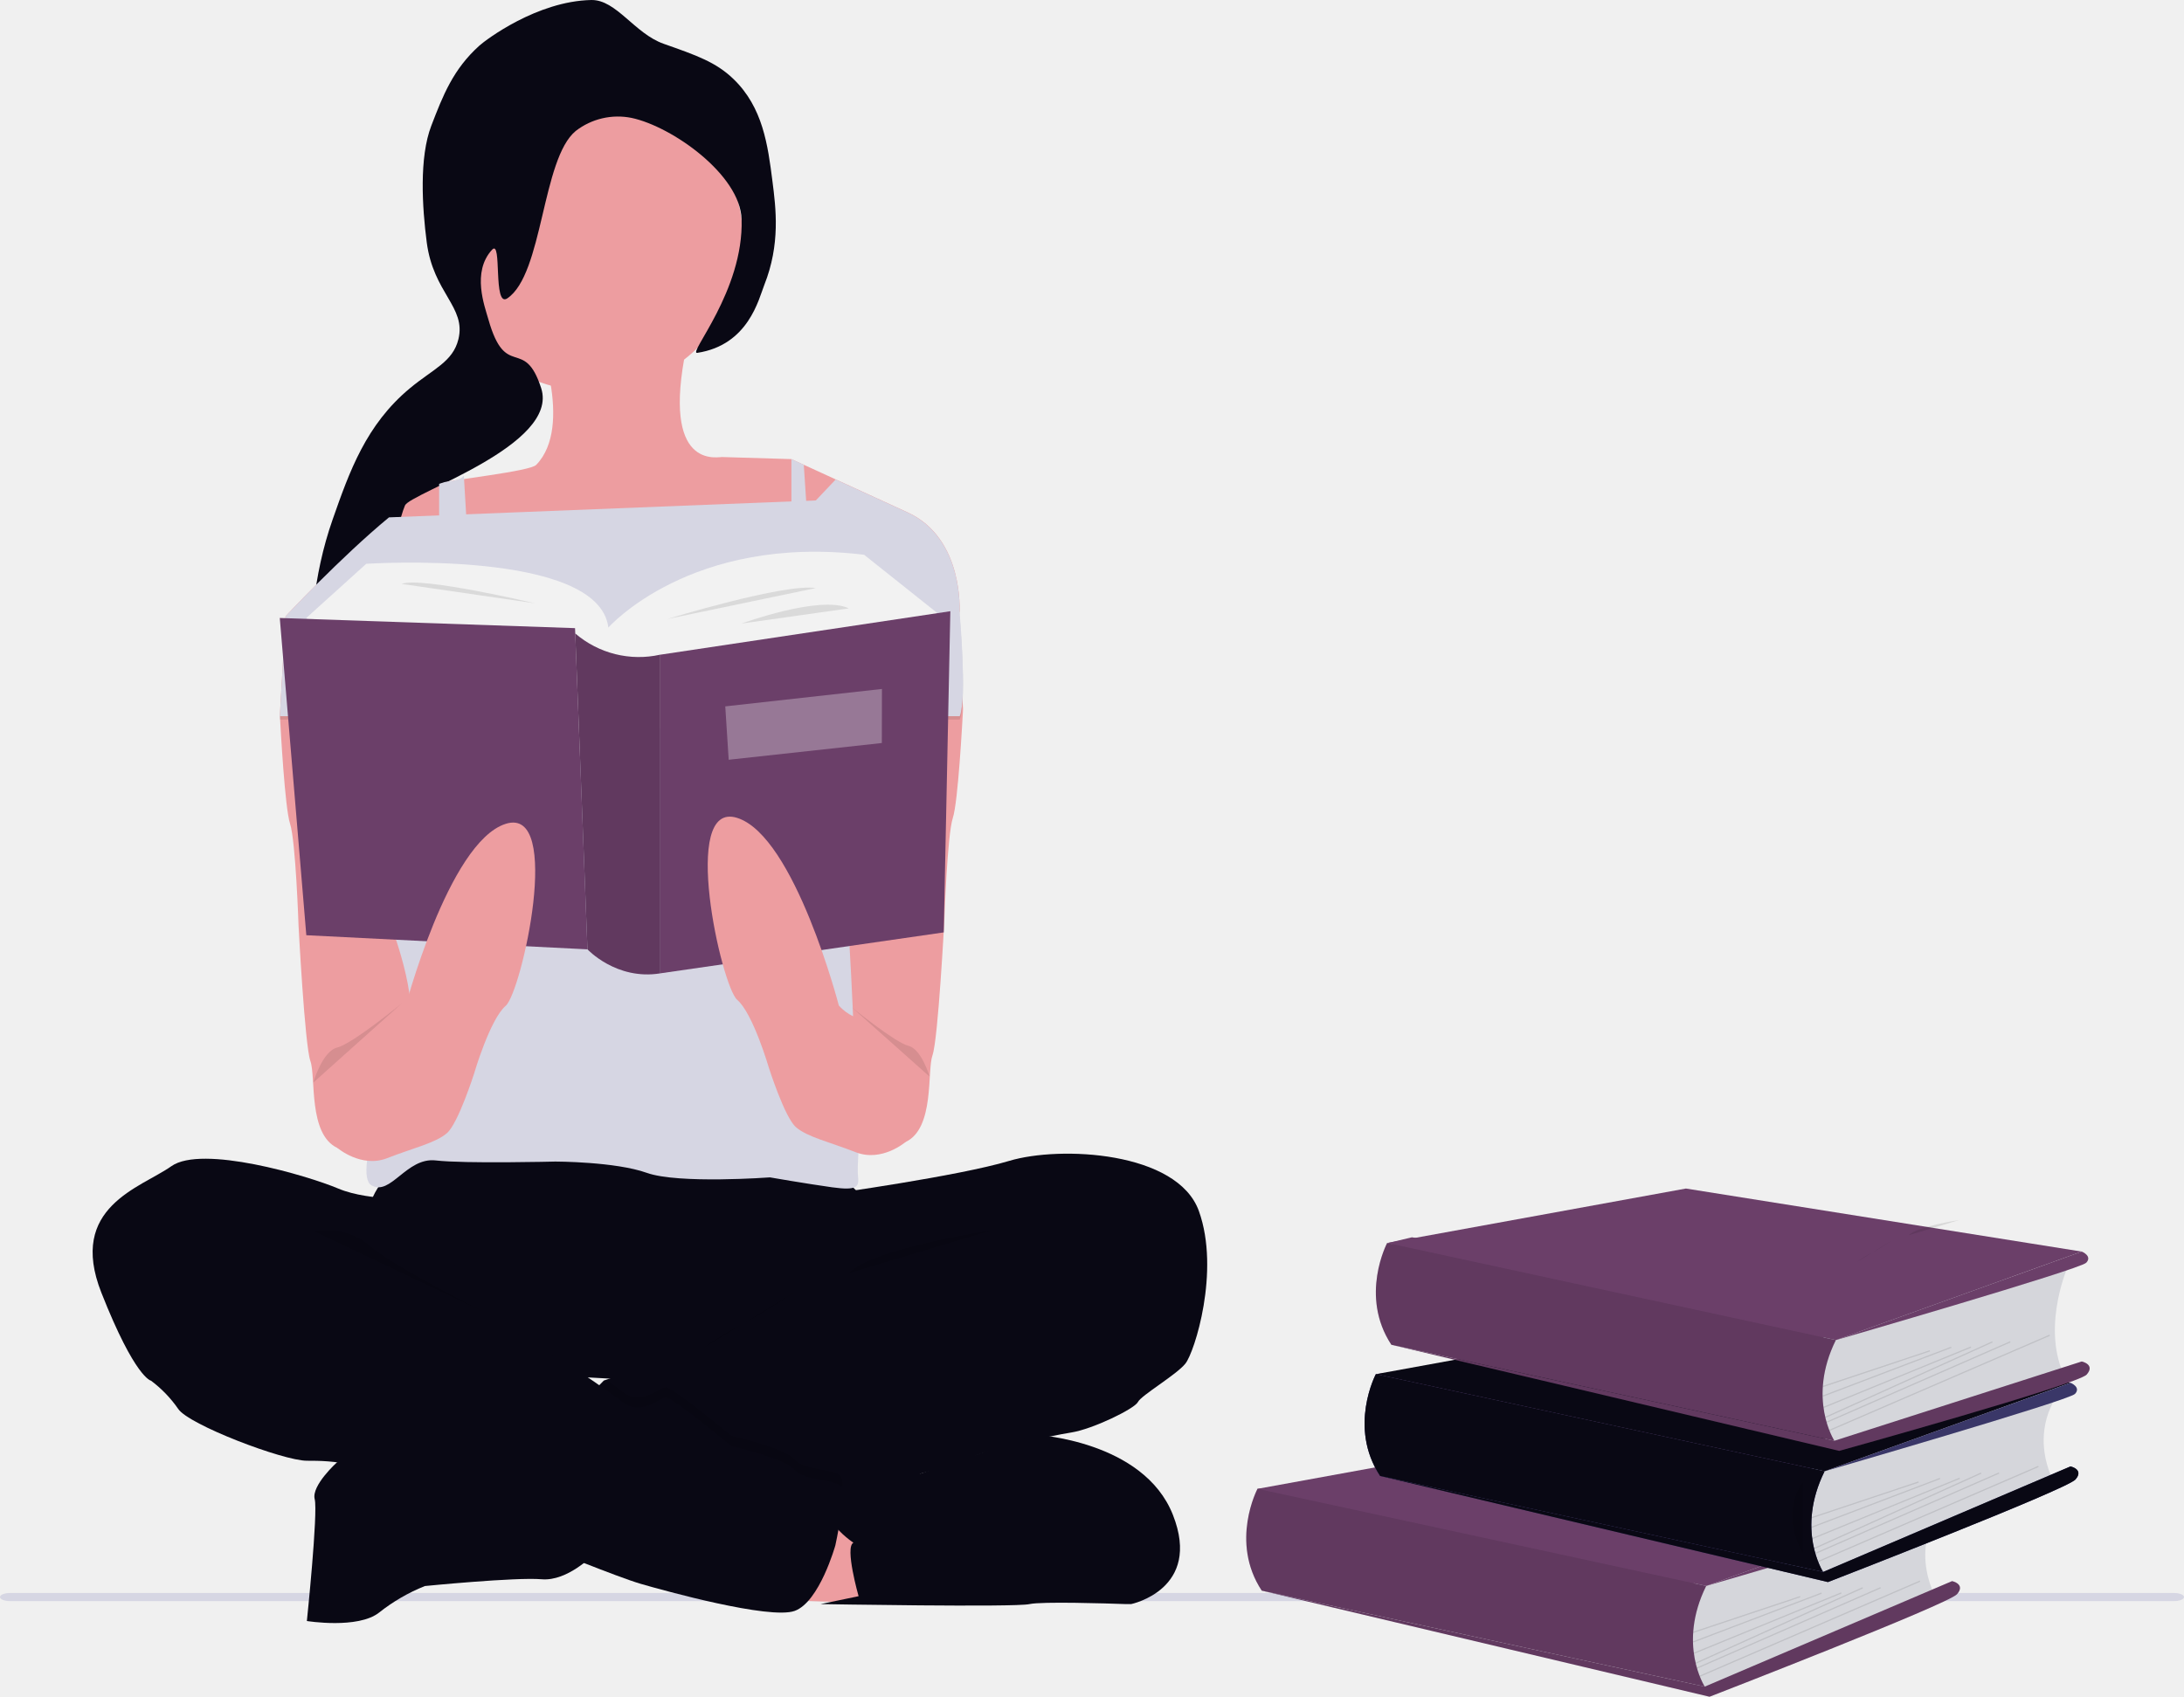
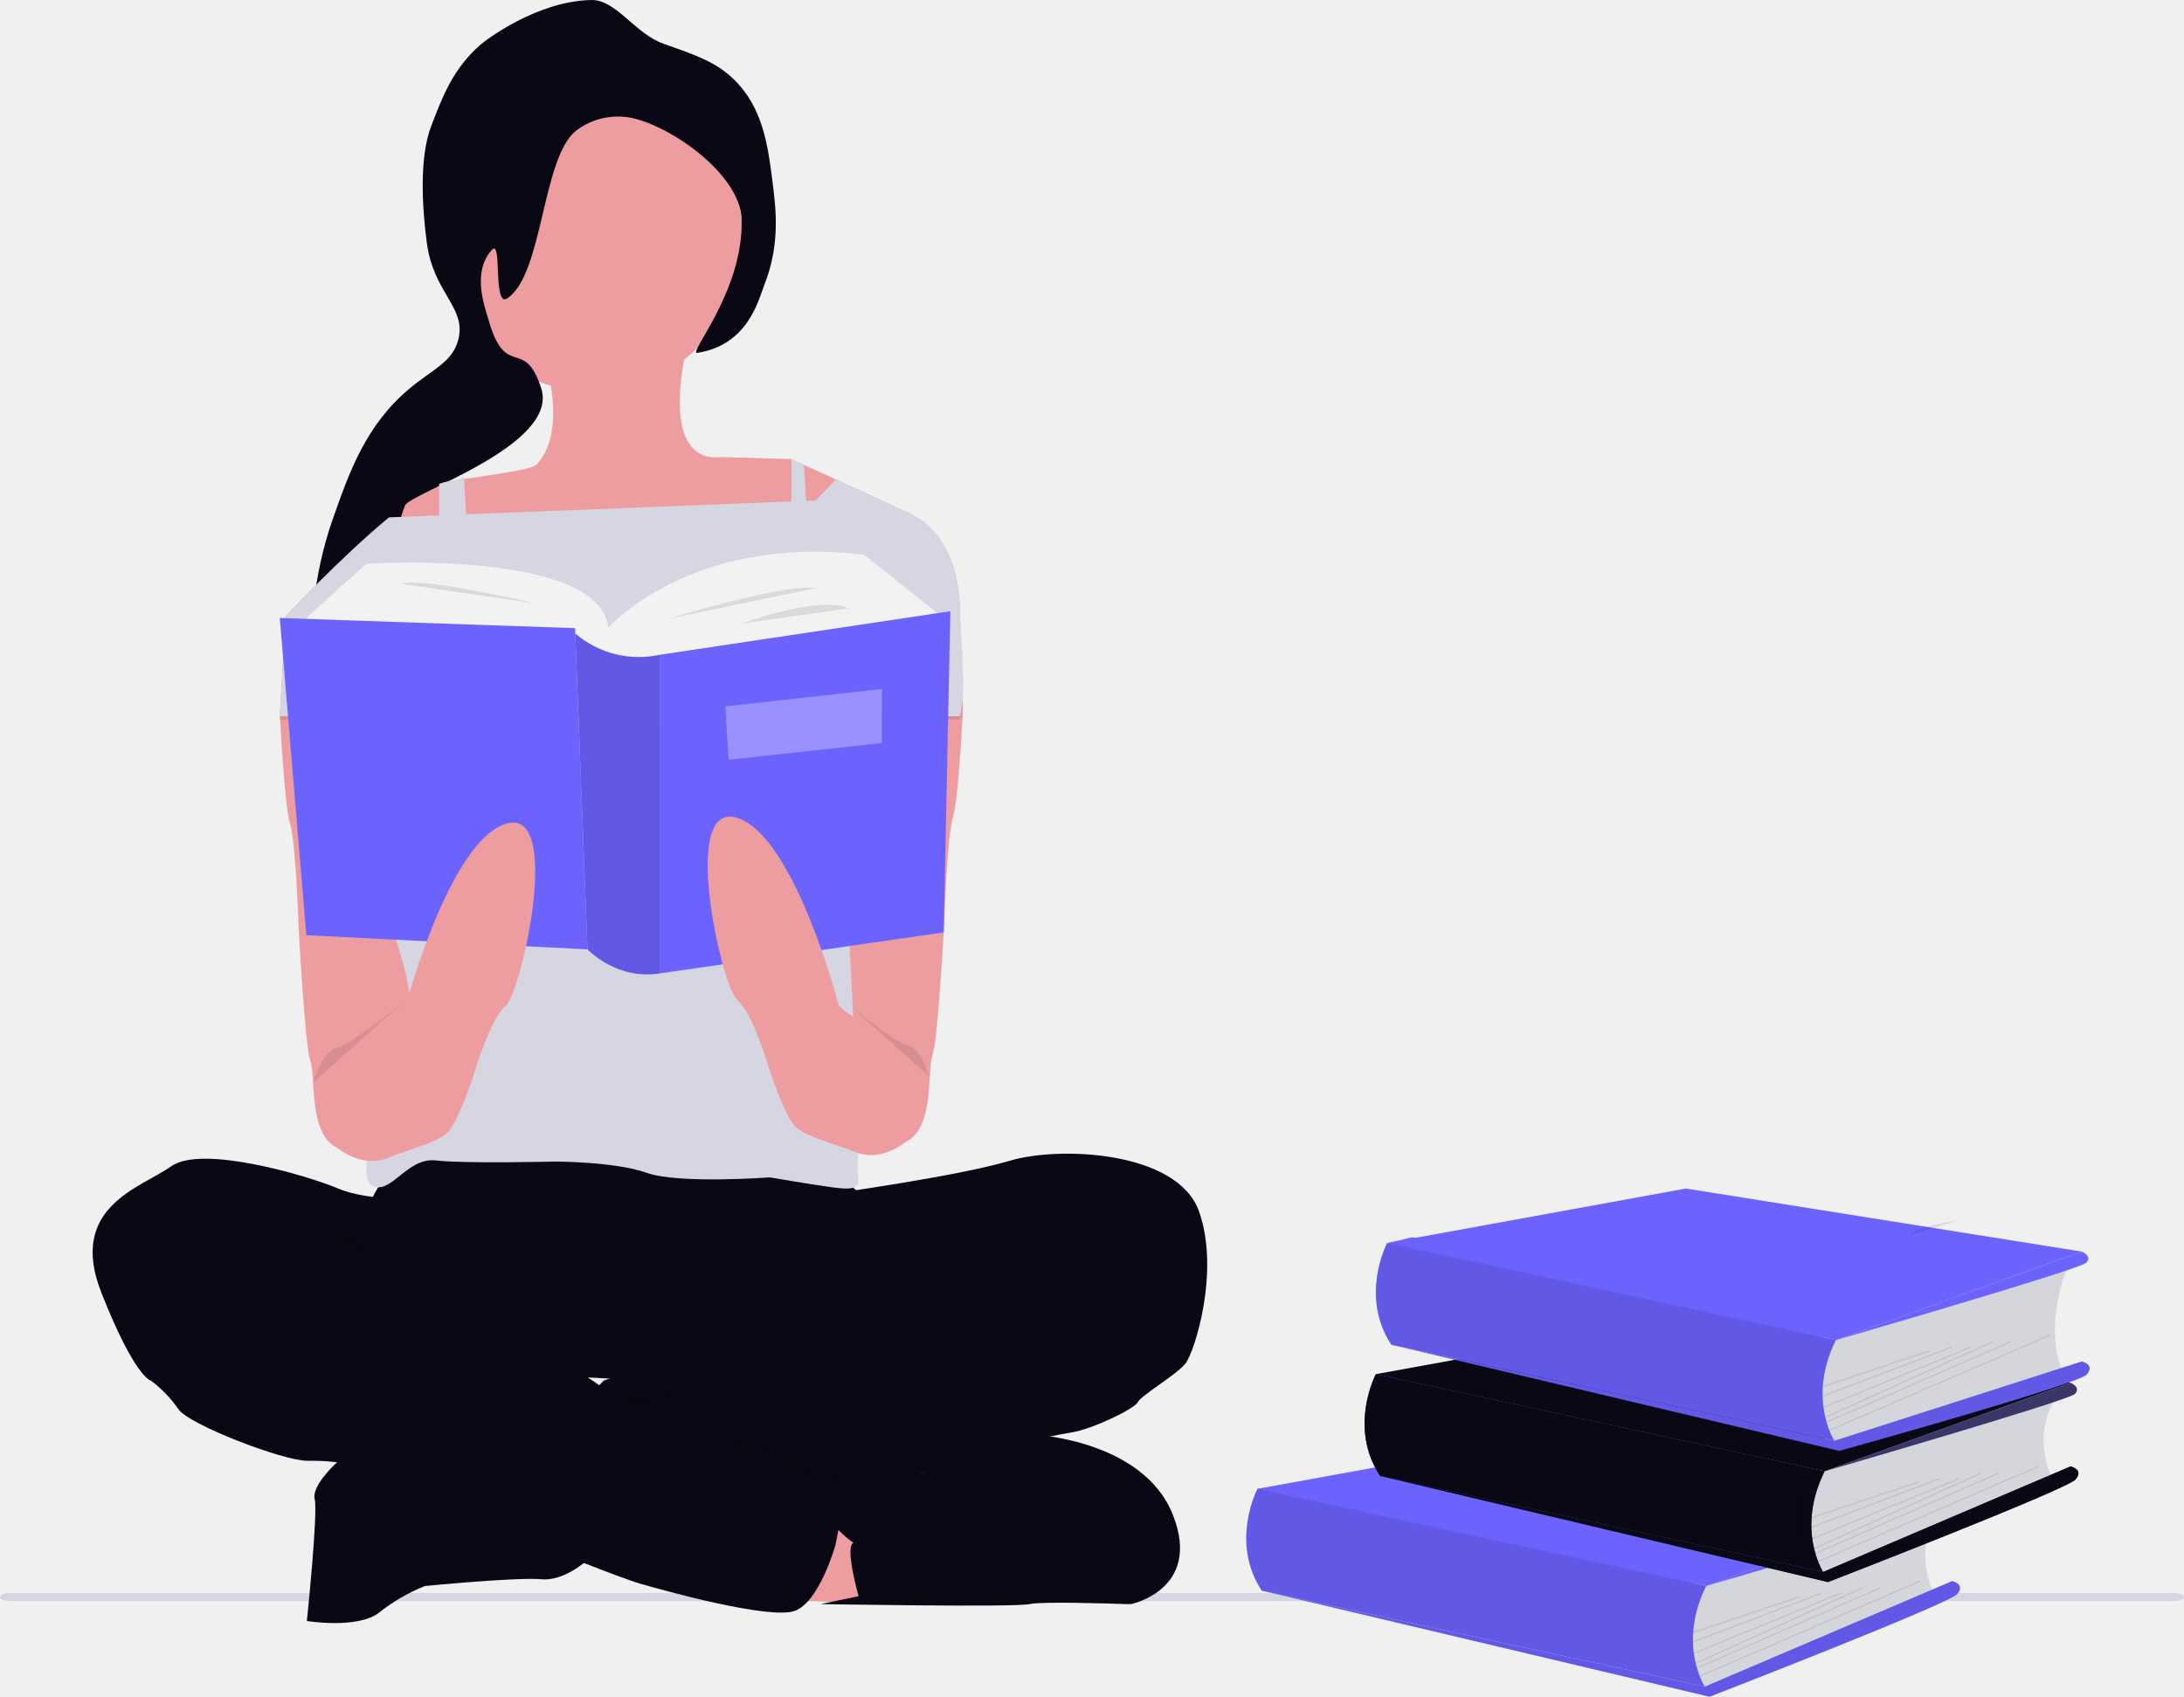
<svg xmlns="http://www.w3.org/2000/svg" width="799.946" height="621.627" viewBox="0 0 799.946 621.627" role="img" artist="Katerina Limpitsouni" source="https://undraw.co/">
  <g transform="translate(-583 -242.762)">
    <path d="M799.946,579.777c0,.829-1.658,1.494-3.723,1.494H3.723c-2.065,0-3.723-.665-3.723-1.494s1.658-1.494,3.723-1.494h792.5C798.288,578.283,799.946,578.949,799.946,579.777Z" transform="translate(583 248.082)" fill="#d6d6e3" />
    <path d="M774.522,266.579,737.3,296.357l-11.254.819-4.132.3-69.4,5.087L580.554,297.3l-10.708-.782-13.648-.993-28.537-27.3s20.2-21.639,37.893-36.243c6.973-5.77,13.561-10.435,18.363-12.271l.819-.285c3.02-1.178,32.6-4.261,34.754-6.688,13.971-14.405,0-48.749,0-48.749s61.629-31.838,54.184,9.926,13.34,35.583,14.2,35.978l25.09.749,4.578,2.1,11.675,5.348,26.341,12.085C776.234,239.692,774.522,266.579,774.522,266.579Z" transform="translate(159.926 200.319)" fill="#ed9da0" />
    <ellipse cx="55.446" cy="55.446" rx="55.446" ry="55.446" transform="translate(744.23 275.186)" fill="#ed9da0" />
    <path d="M333.618,16.03c12.213,4.292,19.2,6.749,25.6,12.915,10.812,10.417,12.6,24.338,14.255,37.274,1.3,10.119,2.975,23.2-2.958,38.151-2.022,5.1-5.771,22.032-24.545,24.9-3.687.564,17.038-22.675,16.23-48.95C361.7,64,336.753,46.369,321.941,43.2a25.228,25.228,0,0,0-20.5,4.775c-12.45,10.221-11.92,52.486-25.048,61.32-5.4,3.634-1.8-21.944-5.606-17.8-7.506,8.184-2.692,20.708-1.342,25.489,6.4,22.641,13.1,5.9,19.343,25.232,6.747,20.873-47.893,38.345-49.907,43.007-3.5,8.108-8.287,40.715-22.021,47.388-17.433,8.471,19.113-.12,11.009,9.338-4.53,5.283-2.079,10.886-10.263,27.332-2.671,5.369-4.015,8.053-5.19,7.958-5.6-.45-14.656-45.242,0-86.955,6.149-17.506,12.173-34.654,28.315-48.069,8.539-7.091,15.7-9.642,17.737-17.923,2.912-11.833-9.179-16.879-11.6-35.543-1.657-12.765-2.821-31.021,1.69-42.723,4.256-11.051,7.951-20.642,17.621-29.339C268.5,14.6,287.251.4,307.131,0c9.152-.184,15.877,12.294,26.487,16.023h0Z" transform="translate(492.433 242.766)" fill="#090814" />
    <g transform="translate(1039.462 678.195)">
-       <path d="M223.527,525.812l-149.511-.729L59.16,490.238l52.531-3.813-9.156-38.2,103.9-13.467-99.492-34.587,8.789-2.088,159.981,26.1L266.9,483.8l-12.593,32.765Z" transform="translate(-55.041 -380.214)" fill="#6B3F69" />
+       <path d="M223.527,525.812l-149.511-.729L59.16,490.238l52.531-3.813-9.156-38.2,103.9-13.467-99.492-34.587,8.789-2.088,159.981,26.1L266.9,483.8l-12.593,32.765Z" transform="translate(-55.041 -380.214)" fill="#6c63ff" />
      <path d="M600.454,670.36s-9.9,12.086-2.04,30.358l-79.062,34.29-7.587,1.59-3.494-15.288,2.337-19.294V691.471Z" transform="translate(-346.668 -552.527)" fill="#d5d6db" />
-       <path d="M59.16,583.339,168.589,563.39l145,23.1-90.061,32.424Z" transform="translate(-55.041 -473.316)" fill="#6B3F69" />
-       <path d="M142.429,652.47s-10.234,19.39,1.559,37.3l162.274,35.163s-10.073-15.446.52-36.884Z" transform="translate(-138.309 -542.451)" fill="#6B3F69" />
+       <path d="M59.16,583.339,168.589,563.39l145,23.1-90.061,32.424Z" transform="translate(-55.041 -473.316)" fill="#6c63ff" />
+       <path d="M142.429,652.47s-10.234,19.39,1.559,37.3l162.274,35.163s-10.073-15.446.52-36.884Z" transform="translate(-138.309 -542.451)" fill="#6c63ff" />
      <path d="M142.429,652.47s-10.234,19.39,1.559,37.3l162.274,35.163s-10.073-15.446.52-36.884Z" transform="translate(-138.309 -542.451)" opacity="0.1" />
-       <path d="M313.584,768.518l90.594-38.658s5.067,1.092,1.791,4.8-90.638,37.566-90.638,37.566L151.31,733.354Z" transform="translate(-145.631 -586.036)" fill="#6B3F69" />
+       <path d="M313.584,768.518l90.594-38.658s5.067,1.092,1.791,4.8-90.638,37.566-90.638,37.566L151.31,733.354Z" transform="translate(-145.631 -586.036)" fill="#6c63ff" />
      <path d="M313.584,768.518l90.594-38.658s5.067,1.092,1.791,4.8-90.638,37.566-90.638,37.566L151.31,733.354Z" transform="translate(-145.631 -586.036)" opacity="0.1" />
      <rect width="41.309" height="0.437" transform="translate(163.638 162.397) rotate(-18.45)" opacity="0.1" />
      <rect width="50.333" height="0.437" transform="translate(163.623 165.914) rotate(-20.82)" opacity="0.1" />
      <rect width="58.34" height="0.437" transform="translate(163.886 170.06) rotate(-22.26)" opacity="0.1" />
      <rect width="67.155" height="0.437" transform="translate(164.516 173.715) rotate(-24.31)" opacity="0.1" />
      <rect width="73.449" height="0.437" transform="matrix(0.916, -0.401, 0.401, 0.916, 165.002, 175.494)" opacity="0.1" />
      <rect width="87.895" height="0.437" transform="translate(166.018 178.481) rotate(-23.36)" opacity="0.1" />
-       <path d="M614.074,659.69s3.975,1.6,1.642,4.08S524,692.114,524,692.114Z" transform="translate(-355.527 -546.517)" fill="#6B3F69" />
+       <path d="M614.074,659.69s3.975,1.6,1.642,4.08S524,692.114,524,692.114Z" transform="translate(-355.527 -546.517)" fill="#6c63ff" />
      <path d="M699.75,574.18s-9.9,12.082-2.036,30.358l-79.062,34.29-7.587,1.6-3.495-15.288,2.372-19.289V595.291Z" transform="translate(-402.593 -498.359)" fill="#d5d6db" />
      <path d="M158.46,487.155,267.885,467.21l145,23.1-90.061,32.424Z" transform="translate(-110.965 -419.148)" fill="#090814" />
      <path d="M241.685,556.29s-10.239,19.39,1.555,37.3l162.274,35.163s-10.068-15.459.537-36.888Z" transform="translate(-194.208 -488.283)" fill="#3a3768" />
      <path d="M241.685,556.29s-10.239,19.39,1.555,37.3l162.274,35.163s-10.068-15.459.537-36.888l-51.316-11.108Z" transform="translate(-194.208 -488.283)" fill="#090814" />
      <path d="M412.874,672.338l90.6-38.658s5.063,1.092,1.786,4.8-90.638,37.565-90.638,37.565L250.6,637.174Z" transform="translate(-201.55 -531.869)" fill="#3a3768" />
      <path d="M412.874,672.338l90.6-38.658s5.063,1.092,1.786,4.8-90.638,37.565-90.638,37.565L250.6,637.174Z" transform="translate(-201.55 -531.869)" fill="#090814" />
      <path d="M600.094,646.68s-8.736,10.483,0,26.209" transform="translate(-396.196 -539.19)" opacity="0.1" />
      <rect width="41.309" height="0.437" transform="translate(207.012 120.39) rotate(-18.45)" opacity="0.1" />
      <rect width="50.333" height="0.437" transform="translate(207.003 123.905) rotate(-20.82)" opacity="0.1" />
      <rect width="58.34" height="0.437" transform="translate(207.26 128.044) rotate(-22.26)" opacity="0.1" />
      <rect width="67.155" height="0.437" transform="translate(207.895 131.7) rotate(-24.31)" opacity="0.1" />
      <rect width="73.449" height="0.437" transform="matrix(0.916, -0.401, 0.401, 0.916, 208.374, 133.473)" opacity="0.1" />
      <rect width="87.895" height="0.437" transform="translate(209.393 136.461) rotate(-23.36)" opacity="0.1" />
      <path d="M713.391,563.51s3.971,1.6,1.642,4.076-91.7,28.344-91.7,28.344Z" transform="translate(-411.469 -492.349)" fill="#3a3768" />
      <path d="M709.167,464.15s-9.9,21.7-2.04,39.968L628.064,528.8l-7.57,1.6L617,515.112l2.337-19.294V485.261Z" transform="translate(-407.904 -436.391)" fill="#d5d6db" />
-       <path d="M167.89,377.129,277.319,357.18l145,23.1L332.257,412.7Z" transform="translate(-116.276 -357.18)" fill="#6B3F69" />
-       <path d="M251.143,446.26s-10.252,19.39,1.542,37.3l162.274,35.163s-10.073-15.459.533-36.884Z" transform="translate(-199.529 -426.315)" fill="#6B3F69" />
+       <path d="M167.89,377.129,277.319,357.18l145,23.1L332.257,412.7Z" transform="translate(-116.276 -357.18)" fill="#6c63ff" />
+       <path d="M251.143,446.26s-10.252,19.39,1.542,37.3l162.274,35.163s-10.073-15.459.533-36.884Z" transform="translate(-199.529 -426.315)" fill="#6c63ff" />
      <path d="M251.143,446.26s-10.252,19.39,1.542,37.3l162.274,35.163s-10.073-15.459.533-36.884Z" transform="translate(-199.529 -426.315)" opacity="0.1" />
-       <path d="M422.314,566.813l90.594-29.048s5.067,1.092,1.791,4.8-90.638,27.956-90.638,27.956L260.04,531.65Z" transform="translate(-206.867 -474.406)" fill="#6B3F69" />
+       <path d="M422.314,566.813l90.594-29.048s5.067,1.092,1.791,4.8-90.638,27.956-90.638,27.956L260.04,531.65Z" transform="translate(-206.867 -474.406)" fill="#6c63ff" />
      <path d="M422.314,566.813l90.594-29.048s5.067,1.092,1.791,4.8-90.638,27.956-90.638,27.956L260.04,531.65Z" transform="translate(-206.867 -474.406)" opacity="0.1" />
      <rect width="41.309" height="0.437" transform="translate(211.136 72.327) rotate(-18.45)" opacity="0.1" />
      <rect width="50.333" height="0.437" transform="translate(211.125 75.844) rotate(-20.82)" opacity="0.1" />
      <rect width="58.34" height="0.437" transform="translate(211.377 79.986) rotate(-22.26)" opacity="0.1" />
      <rect width="67.155" height="0.437" transform="translate(212.018 83.638) rotate(-24.31)" opacity="0.1" />
      <rect width="73.449" height="0.437" transform="matrix(0.916, -0.401, 0.401, 0.916, 212.499, 85.415)" opacity="0.1" />
      <rect width="87.895" height="0.437" transform="translate(213.517 88.405) rotate(-23.36)" opacity="0.1" />
-       <path d="M722.821,453.48s3.975,1.6,1.642,4.08-91.7,28.344-91.7,28.344Z" transform="translate(-416.78 -430.382)" fill="#6B3F69" />
+       <path d="M722.821,453.48s3.975,1.6,1.642,4.08-91.7,28.344-91.7,28.344Z" transform="translate(-416.78 -430.382)" fill="#6c63ff" />
      <path d="M712.45,427s-15.581,2.359-18.49,5.561" transform="translate(-451.247 -415.468)" opacity="0.1" />
      <path d="M650.52,452.263a33.44,33.44,0,0,1,5.015-3.114,81.812,81.812,0,0,0,7.426-4.538" transform="translate(-426.781 -425.386)" opacity="0.1" />
    </g>
    <path d="M686.65,394.693s18.984,49.63,29.778,44.667,7.867-26.056,9.926-31.838,4.343-49.63,4.343-49.63,1.042-31.019,3.1-37.3c1.911-5.77,3.462-34.865,3.722-39.444v-.608l-2.047-35.982-11.589-2.891L697.01,251.6l-3.722,21.254-1.452,8.3-.62,3.536Z" transform="translate(198.203 221.815)" fill="#ed9da0" />
    <path d="M576.871,396.443s-18.984,49.63-29.778,44.667-7.866-26.056-9.926-31.838-4.343-49.63-4.343-49.63-1.042-31.019-3.1-37.3c-1.911-5.77-3.462-34.865-3.722-39.444v-.608l2.06-35.982,11.589-2.891,26.875,9.926,3.722,21.254,1.452,8.3.62,3.536Z" transform="translate(159.526 222.237)" fill="#ed9da0" />
    <path d="M563,407.356s-14.48,15.919-9.107,18.81,40.126,57.075,40.126,57.075S708.168,497.3,729.7,476.206s21.093-58.775,21.093-58.775-17.3,3.722-19.182,1.7-12.246-11.775-12.246-11.775S572.925,398.472,563,407.356Z" transform="translate(165.953 260.755)" fill="#090814" />
    <path d="M775.008,293.064H526v-.608l2.06-35.982s20.2-21.639,37.893-36.243l156.336-6.2,7.271-7.668L755.9,218.445c20.683,9.5,19.021,36.391,19.021,36.391S777.75,285.992,775.008,293.064Z" transform="translate(159.526 213.314)" opacity="0.1" />
    <path d="M775.008,292.064H526v-.608l2.06-35.982s20.2-21.639,37.893-36.243l156.336-6.2,7.271-7.668L755.9,217.445c20.683,9.5,19.021,36.391,19.021,36.391S777.75,284.992,775.008,292.064Z" transform="translate(159.526 213.073)" fill="#d6d6e3" />
    <path d="M711.735,201.4l4.157,63.39,4.454,21.093,3.4,16.13s8.685,124.076,6.2,130.28,1.241,11.167,1.762,14.467-.521,11.589-.112,15.311,0,5.372-9.5,4.045-22.756-3.635-22.756-3.635-33.5,2.482-45.077-1.65-33.5-4.144-33.5-4.144-33.091.831-43.836-.409-16.552,13.239-23.574,9.095,8.263-44.245,13.227-55.834-6.613-40.945-6.613-40.945l14.889-82.6,3.313-18.723V208.408l.819-.285c3.02-1.178,6.086-.265,8.236-2.692l3.353,56.441,116.631,4.144V199.35" transform="translate(165.674 211.627)" fill="#d6d6e3" />
    <path d="M581.79,499.507l49.221,1.576-7.06-36.5-37.707,3.586Z" transform="translate(282.865 329.357)" fill="#ed9da0" />
    <path d="M837.669,481.344c-3.313,4.132-16.13,11.576-17.371,14.058s-16.539,9.926-24.406,11.167-32.669,6.626-37.223,9.517c-3.263,2.084-29.456,8.685-46.665,12.346a132.411,132.411,0,0,1-14.132,2.544c-7.445.409-88.913-27.3-88.913-27.3l15.708-16.13.869-.3c4.442-1.5,24.964-8.437,36.354-11.738,12.83-3.722,27.719-19.021,27.719-19.021s21.912-7.445,24.815-8.276-7.445-28.947-7.445-28.947,47.558-6.6,66.17-12.2,61.629-3.524,69.483,18.4S841.032,477.212,837.669,481.344Z" transform="translate(179.499 261.003)" fill="#090814" />
    <path d="M639,531.256s-9.5,9.926-19.021,9.107-42.794,2.482-42.794,2.482a66.713,66.713,0,0,0-16.763,9.715c-7.78,6.129-26.465,3.1-26.465,3.1s4.132-39.7,2.866-44.667S545,497.507,545,497.507l11.167-2.841,28.289-7.246,40.536,14.058Z" transform="translate(161.442 280.982)" fill="#090814" />
    <path d="M712,512.361a132.46,132.46,0,0,1-14.132,2.544c-7.445.409-88.913-27.3-88.913-27.3l15.708-16.13.869-.3c2.482,1.749,4.516,3.251,5.968,4.392,6.837,5.385,13.437-1.65,15.919-1.65S671.4,491.7,671.4,491.7s19.852,4.554,23.165,8.685,14.889,3.313,16.949,6.2C712.132,507.485,712.206,509.681,712,512.361Z" transform="translate(179.497 277.072)" opacity="0.1" />
    <path d="M592.416,420.6s-20.075,1.154-31.652-3.722-50.04-16.13-61.207-8.226-38.054,14.889-25.647,46.33,18.2,32.26,18.2,32.26a44.793,44.793,0,0,1,9.926,10.3c3.722,5.794,38.464,19.021,47.149,19.021s23.984,0,45.486,14.889S635.619,548,635.619,548s27.3,11.167,35.8,13.648,47.335,13.226,56.442,9.926,14.889-24,14.889-24,4.132-18.611,2.06-21.5-13.648-2.072-16.949-6.2-23.165-8.685-23.165-8.685-21.453-17.792-23.934-17.792-9.082,7.023-15.919,1.65a363.155,363.155,0,0,0-42.819-27.3C606.313,459.472,592.416,420.6,592.416,420.6Z" transform="translate(146.215 261.359)" fill="#090814" />
    <path d="M536.27,427.513a23.7,23.7,0,0,1,20.336,5.372c9.926,8.276,43.327,24.89,43.327,24.89" transform="translate(161.999 266.444)" opacity="0.1" />
    <path d="M746.481,427s-44.258,6.7-52.521,15.795" transform="translate(199.964 266.436)" opacity="0.1" />
    <path d="M799.36,549.458h-1.948c-7-.248-30.709-.993-35.275,0-5.372,1.241-76.518,0-76.518,0l13.909-2.891s-5.162-18.09-1.886-19.592c0,0-18.611-12.259-4.578-20.535s29.158-4.789,29.158-4.789l35.225-11.936,6.762-2.3s39.7,2.072,50.449,29.369S799.36,549.458,799.36,549.458Z" transform="translate(197.955 280.982)" fill="#090814" />
    <path d="M533.79,250.96l21.961-19.852s85.153-5.583,88.677,23.364c0,0,30.188-34.319,93.677-26.676l26.862,21.391-74.247,32.582-72.15,25.026-53.142-23.785Z" transform="translate(161.4 218.208)" fill="#f2f2f2" />
-     <path d="M437.38,202.83,447.1,319.052l102.983,5.174L545.612,208.5l-.087-1.948Z" transform="translate(248.096 266.338)" fill="#6B3F69" />
-     <path d="M655.944,200.83,549.71,216.761V333.5l103.814-15Z" transform="translate(275.141 265.857)" fill="#6B3F69" />
+     <path d="M437.38,202.83,447.1,319.052l102.983,5.174L545.612,208.5l-.087-1.948Z" transform="translate(248.096 266.338)" fill="#6c63ff" />
+     <path d="M655.944,200.83,549.71,216.761V333.5l103.814-15Z" transform="translate(275.141 265.857)" fill="#6c63ff" />
    <path d="M626.275,223.79l-57.385,6.378,1.253,19.554,56.095-6.129Z" transform="translate(279.758 271.385)" fill="#fff" opacity="0.3" />
    <path d="M538.774,410.164l5.844,15.72s8.685,7.445,18.19,3.722,17.793-5.571,21.924-9.194,9.926-21.825,9.926-21.825,5.794-19.852,11.576-24.815,21.093-73.341,0-66.654-37.223,68.726-37.223,68.726-3.722,4.541-9.095,4.963-16.13-.831-18.2,3.722S532.57,401.07,538.774,410.164Z" transform="translate(162.001 237.462)" fill="#ed9da0" />
-     <path d="M644.335,258.587a35.734,35.734,0,0,1-31.155-7.767l4.479,115.713s10.546,11.415,26.676,8.809Z" transform="translate(180.515 224.019)" fill="#6B3F69" />
+     <path d="M644.335,258.587a35.734,35.734,0,0,1-31.155-7.767l4.479,115.713s10.546,11.415,26.676,8.809Z" transform="translate(180.515 224.019)" fill="#6c63ff" />
    <path d="M644.335,258.587a35.734,35.734,0,0,1-31.155-7.767l4.479,115.713s10.546,11.415,26.676,8.809Z" transform="translate(180.515 224.019)" opacity="0.1" />
    <path d="M640.29,248.808s43.216-13.214,54.482-11.353" transform="translate(187.041 220.758)" opacity="0.1" />
    <path d="M610.816,243.4s-41.888-9.926-48.886-7.11" transform="translate(168.177 220.398)" opacity="0.1" />
    <path d="M662.25,249.242s28.9-10.6,39.345-5.559" transform="translate(192.328 221.973)" opacity="0.1" />
    <path d="M650.52,466.348a95,95,0,0,1,14.244-8.847c7.444-3.586,21.093-12.891,21.093-12.891" transform="translate(189.505 270.675)" opacity="0.1" />
    <path d="M568.214,360.08s-18.128,14.827-23.574,16.13-8.809,12.867-8.809,12.867" transform="translate(161.891 250.324)" opacity="0.1" />
    <path d="M730.5,408.377l-5.782,15.758s-8.685,7.445-18.2,3.722-17.78-5.571-21.924-9.194-9.926-21.825-9.926-21.825-5.782-19.852-11.576-24.815-21.093-73.341,0-66.654,37.223,68.726,37.223,68.726,3.722,4.541,9.095,4.963,16.13-.831,18.2,3.722S736.7,399.32,730.5,408.377Z" transform="translate(189.93 237.041)" fill="#ed9da0" />
    <path d="M691.69,358.3s15.97,13,20.783,14.144,7.766,11.282,7.766,11.282" transform="translate(203.25 253.466)" opacity="0.1" />
  </g>
</svg>
